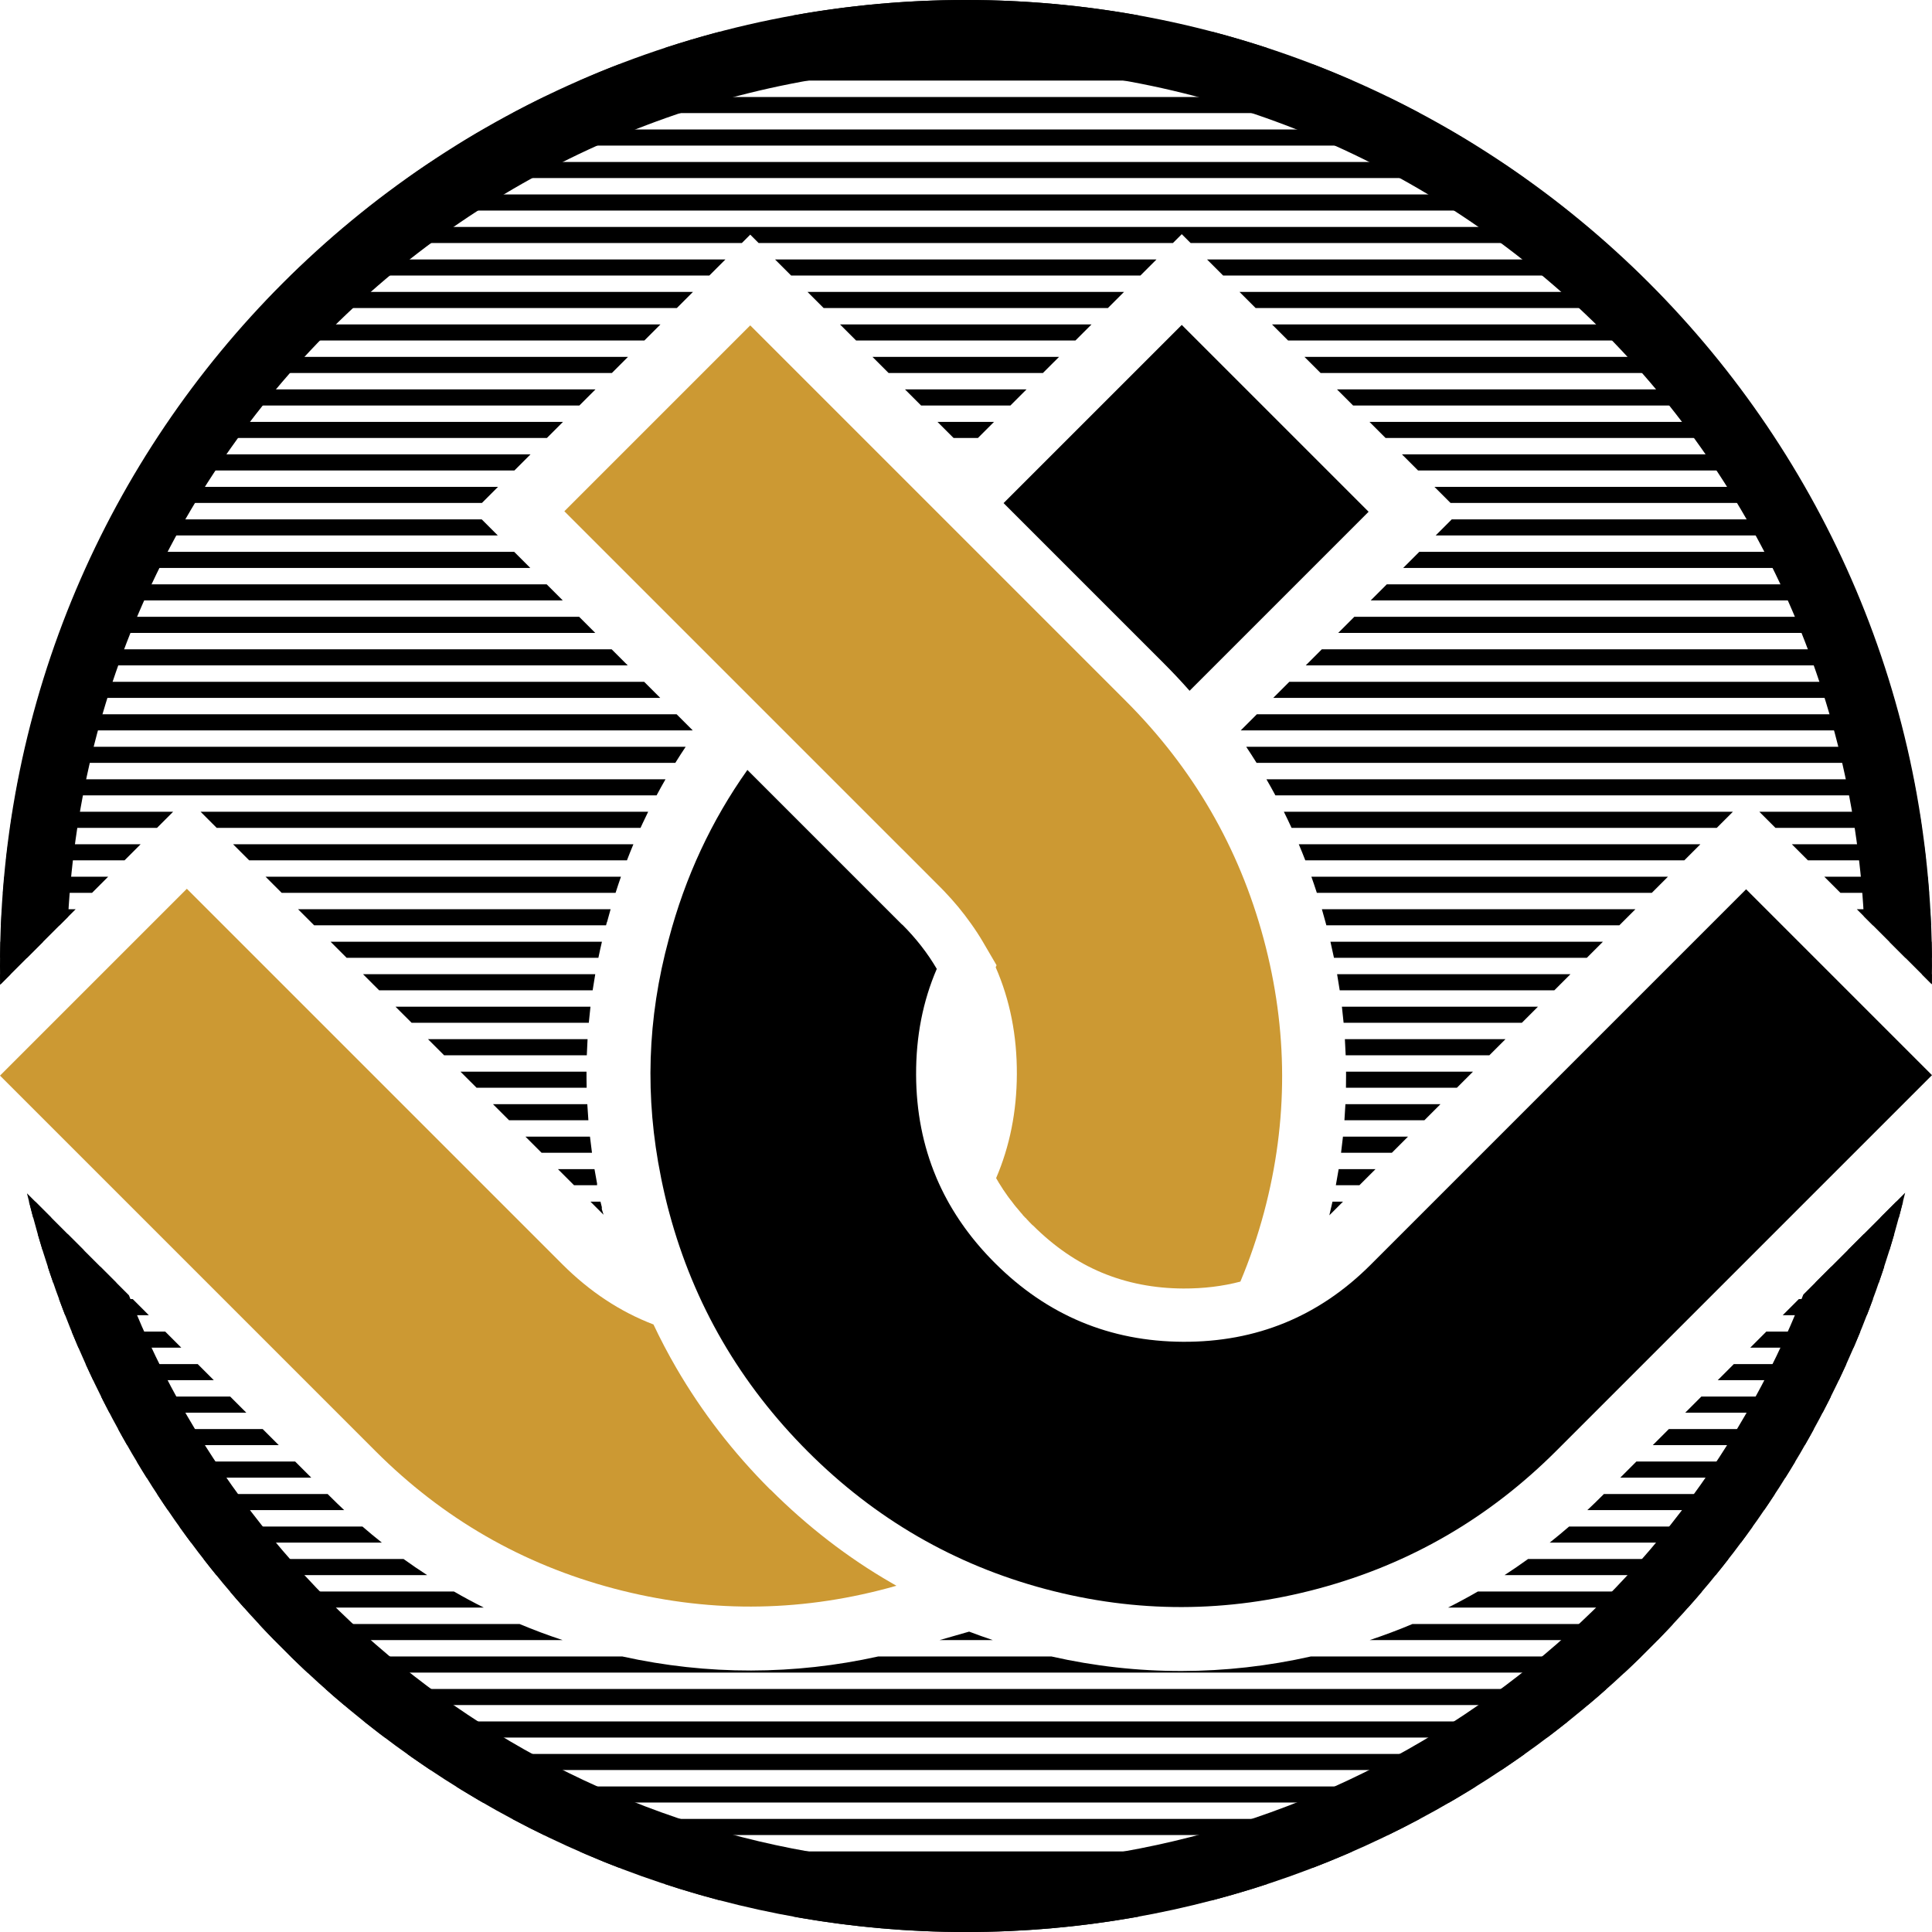
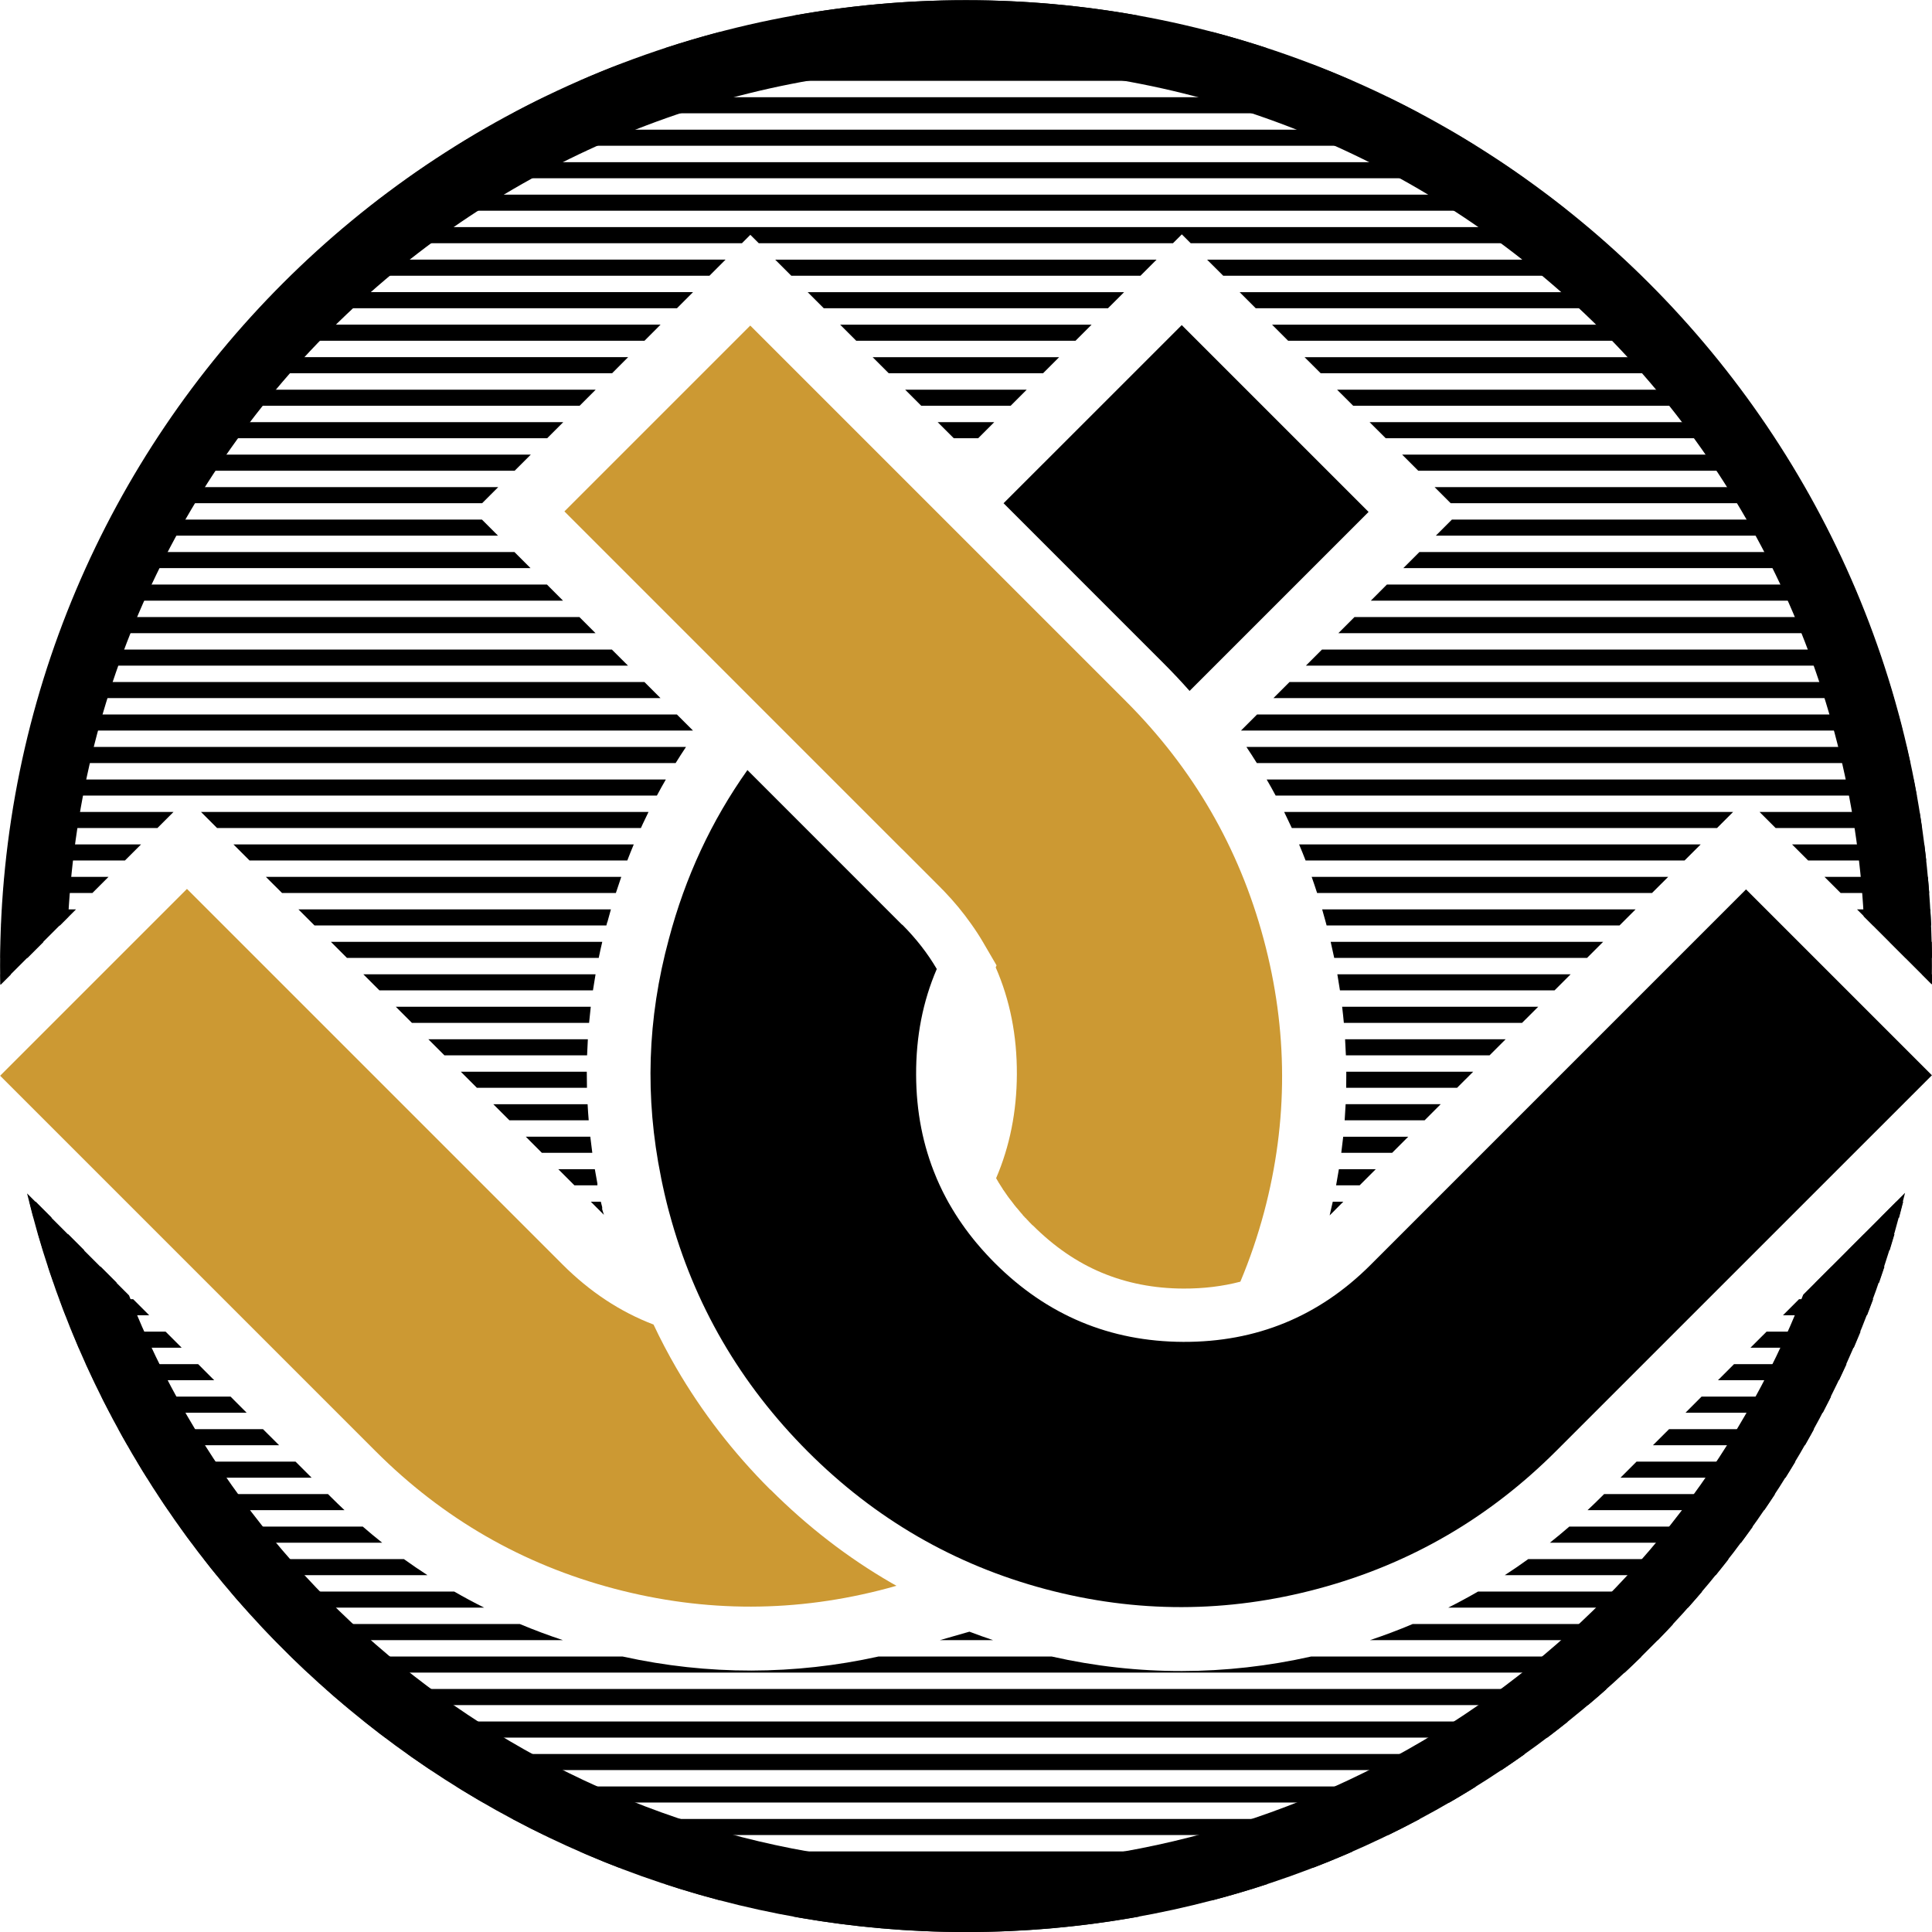
- <svg xmlns="http://www.w3.org/2000/svg" xml:space="preserve" width="180.621mm" height="180.622mm" version="1.1" style="shape-rendering:geometricPrecision; text-rendering:geometricPrecision; image-rendering:optimizeQuality; fill-rule:evenodd; clip-rule:evenodd" viewBox="0 0 18062.02 18062.13">
-   <defs>
-     <style type="text/css">
-    
-     .fil0 {fill:black}
-     .fil1 {fill:#CC9933}
-    
-   </style>
-   </defs>
+ <svg xmlns="http://www.w3.org/2000/svg" version="1.2" viewBox="0 0 4516 4515" width="256" height="256">
+   <style>
+ 		.s0 { fill: #000000 } 
+ 		.s1 { fill: #cc9933 } 
+ 	</style>
  <g id="Layer_x0020_1">
-     <path class="fil0" d="M9031.01 0c554.62,0 1097.39,50.11 1624.13,146l-3248.26 0c526.74,-95.89 1069.51,-146 1624.13,-146zm2311.5 299.27c171.15,45.3 340.32,95.51 507.31,150.47l-5637.61 0c166.99,-54.96 336.16,-105.17 507.31,-150.47l4623 0zm935.96 303.74c123.04,47.56 244.79,97.74 365.15,150.47l-7225.2 0c120.36,-52.73 242.11,-102.91 365.15,-150.47l6494.91 0zm696.55 303.74c99.3,48.4 197.56,98.56 294.76,150.47l-8477.52 0c97.2,-51.91 195.46,-102.07 294.76,-150.47l7888 0zm570.02 303.74c84.26,48.85 167.68,98.99 250.19,150.47l-9528.41 0c82.51,-51.48 165.93,-101.62 250.19,-150.47l9028.04 0zm487.6 303.74c73.53,49.1 146.29,99.26 218.26,150.47l-10439.75 0c71.97,-51.21 144.73,-101.37 218.26,-150.47l10003.23 0zm427.3 303.74c65.31,49.3 129.95,99.43 193.83,150.47l-11245.48 0c63.88,-51.04 128.52,-101.17 193.83,-150.47l10857.83 0zm380.51 303.74c58.65,49.44 116.71,99.56 174.05,150.47l-3883.31 0 -82.9 -82.9 -82.91 82.9 -3872.85 0 -78.62 -78.62 -78.62 78.62 -3887.73 0c57.34,-50.91 115.4,-101.03 174.05,-150.47l11618.84 0zm342.5 303.74c53.07,49.52 105.52,99.68 157.37,150.47l-3905.4 0 -150.46 -150.47 3898.49 0zm-4521.36 150.47l-3265.33 0 -150.46 -150.47 3566.28 0 -150.49 150.47zm-4030.04 0l-3909.81 0c51.85,-50.79 104.3,-100.95 157.37,-150.47l3902.91 0 -150.47 150.47zm8861.62 153.27c48.34,49.61 96.13,99.75 143.3,150.48l-3897.8 0 -150.48 -150.48 3904.98 0zm-5135.37 150.48l-2657.79 0 -150.48 -150.48 2958.77 0 -150.5 150.48zm-4029.98 0l-3902.22 0c47.17,-50.73 94.96,-100.87 143.3,-150.48l3909.4 0 -150.48 150.48zm9447.96 153.26c44.19,49.68 87.9,99.8 130.97,150.48l-3864.35 0 -150.47 -150.48 3883.85 0zm-5721.77 150.48l-2050.26 0 -150.48 -150.48 2351.24 0 -150.5 150.48zm-4029.93 0l-3868.76 0c43.07,-50.68 86.78,-100.8 130.97,-150.48l3888.27 0 -150.48 150.48zm10009.88 153.27c40.46,49.75 80.53,99.84 119.93,150.47l-3807.75 0 -150.47 -150.47 3838.29 0zm-6283.74 150.47l-1442.74 0 -150.47 -150.47 1743.7 0 -150.49 150.47zm-4029.87 0l-3812.17 0c39.4,-50.63 79.47,-100.72 119.93,-150.47l3842.7 0 -150.46 150.47zm10550.04 153.27c37.1,49.8 73.86,99.88 109.94,150.47l-3730.45 0 -150.47 -150.47 3770.98 0zm-6823.96 150.47l-835.22 0 -150.47 -150.47 1136.17 0 -150.49 150.47zm-4029.82 0l-3734.87 0c36.08,-50.59 72.84,-100.67 109.94,-150.47l3775.4 0 -150.47 150.47zm11070.65 153.27c34.06,49.81 67.73,99.91 100.77,150.47l-3634.43 0 -150.47 -150.47 3684.13 0zm-7344.62 150.47l-227.7 0 -150.47 -150.47 528.66 0 -150.49 150.47zm-4029.77 0l-3638.84 0c33.04,-50.56 66.71,-100.66 100.77,-150.47l3688.54 0 -150.47 150.47zm11573.24 153.27c31.24,49.83 62.05,99.95 92.28,150.47l-3521.05 0 -150.47 -150.47 3579.24 0zm-11876.97 150.47l-3525.47 0c30.23,-50.52 61.04,-100.64 92.28,-150.47l3583.65 0 -150.46 150.47zm12059.06 153.27c28.59,49.85 56.74,99.99 84.35,150.47l-3391.48 0 -150.47 -150.47 3457.6 0zm-12362.8 150.47l-3395.89 0c27.61,-50.48 55.76,-100.62 84.35,-150.47l3462.01 0 -150.47 150.47zm12529.17 153.27c26.1,49.87 51.76,100.02 76.9,150.47l-3689.48 0 150.47 -150.47 3462.11 0zm-12380.79 150.47l-3703.19 0c25.14,-50.45 50.8,-100.6 76.9,-150.47l3475.82 0 150.47 150.47zm12532.37 153.27c23.74,49.89 47.01,100.06 69.83,150.47l-4137.72 0 150.46 -150.47 3917.43 0zm-12228.63 150.47l-4151.44 0c22.82,-50.41 46.09,-100.58 69.83,-150.47l3931.14 0 150.47 150.47zm12366.11 153.27c21.5,49.93 42.56,100.08 63.17,150.47l-4572.28 0 150.47 -150.47 4358.64 0zm-12062.37 150.47l-4586 0c20.61,-50.39 41.67,-100.54 63.17,-150.47l4372.36 0 150.47 150.47zm12186.65 153.27c19.41,49.94 38.4,100.09 56.9,150.47l-4994.03 0 150.47 -150.47 4786.66 0zm-11882.92 150.47l-5007.74 0c18.5,-50.38 37.49,-100.53 56.9,-150.47l4800.38 0 150.46 150.47zm11994.65 153.27c17.4,49.96 34.39,100.09 50.87,150.47l-5403.46 0 150.47 -150.47 5202.12 0zm-11690.91 150.47l-5417.17 0c16.48,-50.38 33.47,-100.51 50.87,-150.47l5215.83 0 150.47 150.47zm11790.53 153.27c15.45,49.97 30.53,100.1 45.05,150.47l-5800.99 0 150.47 -150.47 5605.47 0zm-11486.79 150.47l-5814.71 0c14.52,-50.37 29.6,-100.5 45.05,-150.47l5619.19 0 150.47 150.47zm11574.71 153.27c13.57,49.98 26.78,100.11 39.41,150.48l-6187.02 0 150.48 -150.48 5997.13 0zm-11270.96 150.48l-6200.74 0c12.63,-50.37 25.84,-100.5 39.41,-150.48l6010.85 0 150.48 150.48zm11347.52 153.26c11.73,49.99 23.14,100.12 33.92,150.48l-6109.91 0c-31.55,-50.69 -63.93,-100.85 -97.1,-150.48l6173.09 0zm-11510.33 150.48l-6109 0c10.78,-50.36 22.19,-100.49 33.92,-150.48l6171.92 0c-33.16,49.71 -65.44,99.88 -96.84,150.48zm11575.81 153.26c9.93,50.01 19.58,100.13 28.56,150.48l-5994.17 0c-27.15,-50.57 -55.11,-100.74 -83.88,-150.48l6049.49 0zm-11750.88 150.48l-5994.05 0c8.98,-50.35 18.63,-100.47 28.56,-150.48l6048.93 0c-28.64,49.74 -56.45,99.9 -83.44,150.48zm11805.53 153.27c8.18,50.02 16.11,100.13 23.32,150.47l-1368.75 0 -150.47 -150.47 1495.9 0zm-1893.73 150.47l-3975.46 0c-23.2,-50.55 -47.17,-100.7 -71.89,-150.47l4197.82 0 -150.47 150.47zm-10061.73 0l-3962.77 0 -150.47 -150.47 4184.52 0c-17.83,36.18 -35.26,72.57 -52.28,109.16 -6.39,13.74 -12.72,27.51 -19,41.31zm-4520.39 0l-1373.14 0c7.21,-50.34 15.14,-100.45 23.32,-150.47l1500.29 0 -150.47 150.47zm16519.88 153.27c6.45,50.03 12.69,100.14 18.17,150.47l-1103.89 0 -150.47 -150.47 1236.19 0zm-2241.49 150.47l-3543.22 0c-19.61,-50.52 -39.94,-100.68 -60.97,-150.47l3754.66 0 -150.47 150.47zm-9885.09 0l-3531.95 0 -150.46 -150.47 3742.65 0c-20.78,49.73 -40.86,99.89 -60.24,150.47zm-4697.03 0l-1108.29 0c5.48,-50.33 11.72,-100.44 18.17,-150.47l1240.59 0 -150.47 150.47zm16857.2 153.27c4.75,50.05 9.33,100.14 13.1,150.47l-828.68 0 -150.47 -150.47 966.05 0zm-2578.82 150.47l-3131.6 0c-16.32,-50.5 -33.32,-100.67 -50.98,-150.47l3333.05 0 -150.47 150.47zm-9687.75 0l-3121.81 0 -150.47 -150.47 3322.53 0c-17.4,49.76 -34.15,99.92 -50.25,150.47zm-4894.37 0l-833.08 0c3.77,-50.33 8.35,-100.42 13.1,-150.47l970.45 0 -150.47 150.47zm17184.23 153.27c3.06,50.05 6.01,100.15 8.1,150.47l-543.24 0 -150.47 -150.47 685.61 0zm-2905.85 150.47l-2738.93 0c-2.52,-9.59 -5.06,-19.18 -7.64,-28.77 -10.96,-40.78 -22.35,-81.35 -34.15,-121.7l2931.18 0 -150.46 150.47zm-9473.09 0l-2729.01 0 -150.47 -150.47 2922.08 0c-11.46,39.77 -22.51,79.77 -33.18,120.01l-1.16 -0.32c-2.79,10.26 -5.53,20.52 -8.26,30.78zm-5109.02 0l-547.65 0c2.09,-50.32 5.04,-100.42 8.1,-150.47l690.02 0 -150.47 150.47zm17501.09 153.27c1.39,50.07 2.73,100.16 3.15,150.47l-247.68 0 -150.47 -150.47 395 0zm-3222.71 150.47l-2364.03 0c-10.31,-50.21 -21.32,-100.37 -33.05,-150.47l2547.55 0 -150.47 150.47zm-9240.95 0l-2353.68 0 -150.46 -150.47 2537.36 0c-11.8,50.11 -22.88,100.27 -33.22,150.47zm-5341.16 0l-252.09 0c0.42,-50.31 1.76,-100.4 3.15,-150.47l399.41 0 -150.47 150.47zm17808.63 153.27c-0.26,31.31 -0.68,62.57 -1.26,93.8l-93.8 -93.8 95.06 0zm-3530.25 150.47l-2006.63 0c-7.44,-50.21 -15.59,-100.37 -24.42,-150.47l2181.52 0 -150.47 150.47zm-8990.83 0l-1996.33 0 -150.47 -150.47 2171.13 0c-8.82,50.1 -16.93,100.26 -24.33,150.47zm-5538.94 -52.34c-0.62,-32.66 -1.08,-65.37 -1.35,-98.13l99.48 0 -98.13 98.13zm14226.04 356.08l-1666.46 0c-4.61,-50.21 -9.93,-100.37 -15.92,-150.47l1832.84 0 -150.46 150.47zm-8723.07 0l-1656.62 0 -150.47 -150.47 1822.72 0c-5.92,50.09 -11.12,100.25 -15.63,150.47zm8419.33 303.74l-1343.32 0c-1.81,-50.21 -4.3,-100.37 -7.49,-150.47l1501.28 0 -150.47 150.47zm-8438 0l-1334.21 0 -150.47 -150.47 1491.79 0c-3.06,50.08 -5.43,100.24 -7.11,150.47zm8134.26 303.74l-1036.98 0c0.73,-38.16 1.07,-76.35 1,-114.57 -0.02,-11.97 -0.1,-23.94 -0.2,-35.9l1186.65 0 -150.47 150.47zm-8135.63 0l-1029.11 0 -150.47 -150.47 1178.06 0c-0.21,50.16 0.29,100.31 1.52,150.47zm7831.9 303.74l-747.6 0c3.77,-50.12 6.86,-100.27 9.24,-150.47l888.83 0 -150.47 150.47zm-7815.7 0l-741.58 0 -150.47 -150.47 881.84 0c2.69,50.15 6.09,100.3 10.21,150.47zm7511.95 303.75l-475.33 0c6.62,-50.12 12.54,-100.28 17.75,-150.48l608.06 0 -150.48 150.48zm-7478.39 0l-471.39 0 -150.48 -150.48 603.09 0c5.55,50.13 11.81,100.29 18.78,150.48zm7174.66 303.74l-220.4 0c9.49,-50.12 18.28,-100.28 26.35,-150.48l344.52 0 -150.47 150.48zm-7127.14 0l-215.18 0 -150.48 -150.48 341.58 0c7.47,44.72 15.5,89.48 24.08,134.26l0 16.22zm12209.1 153.26c-12.63,50.33 -25.67,100.49 -39.15,150.48l-174.2 0 150.48 -150.48 62.87 0zm-17310.83 150.48l-169.97 0c-13.48,-49.99 -26.52,-100.15 -39.15,-150.48l58.64 0 150.48 150.48zm5039.81 -150.48l93.72 0 12.72 50.88 0 19.69 16.01 51.88 -122.45 -122.45zm6937.42 0l98.39 0 -127.89 127.89c10.35,-42.6 20.18,-85.23 29.5,-127.89zm5251.68 303.75c-14.52,50.34 -29.48,100.5 -44.86,150.47l-390.31 0 150.47 -150.47 284.7 0zm-16925.18 150.47l-386.08 0c-15.38,-49.97 -30.34,-100.13 -44.86,-150.47l280.47 0 150.47 150.47zm16831.61 153.27c-16.49,50.35 -33.39,100.51 -50.74,150.47l-594.59 0 150.47 -150.47 494.86 0zm-16527.88 150.47l-590.36 0c-17.35,-49.96 -34.25,-100.12 -50.74,-150.47l490.63 0 150.47 150.47zm16422.36 153.27c-18.52,50.36 -37.47,100.53 -56.86,150.47l-786.69 0 150.47 -150.47 693.08 0zm-16118.62 150.47l-782.46 0c-19.39,-49.94 -38.34,-100.11 -56.86,-150.47l688.85 0 150.47 150.47zm16000.62 153.27c-20.63,50.39 -41.71,100.55 -63.23,150.47l-966.05 0 150.47 -150.47 878.81 0zm-15696.89 150.47l-961.82 0c-21.52,-49.92 -42.6,-100.08 -63.23,-150.47l874.58 0 150.47 150.47zm15565.9 153.27c-22.84,50.41 -46.11,100.57 -69.85,150.47l-1132.17 0 150.47 -150.47 1051.55 0zm-15262.16 150.47l-1127.94 0c-23.74,-49.9 -47.01,-100.06 -69.85,-150.47l1047.32 0 150.47 150.47zm15117.56 153.27c-25.17,50.42 -50.75,100.6 -76.83,150.47l-1284.32 0 150.47 -150.47 1210.68 0zm-14813.84 150.47l-1280.09 0c-26.08,-49.87 -51.66,-100.05 -76.83,-150.47l1206.45 0 150.47 150.47zm14654.93 153.27c-27.62,50.44 -55.66,100.62 -84.22,150.47l-1421.76 0 150.47 -150.47 1355.51 0zm-14351.19 150.47l-1417.53 0c-28.56,-49.85 -56.6,-100.03 -84.22,-150.47l1351.28 0 150.47 150.47zm14177.16 153.27c-30.23,50.48 -60.91,100.65 -92.11,150.47l-1543.57 0 150.47 -150.47 1485.21 0zm-13873.43 150.47l-1539.34 0c-31.2,-49.82 -61.88,-99.99 -92.11,-150.47l1480.98 0 150.47 150.47zm13683.2 153.27c-33.04,50.51 -66.54,100.68 -100.58,150.47l-1652.9 0c45.61,-42.75 90.65,-86.36 135.12,-130.83l19.64 -19.64 1598.72 0zm-13375.36 150.47l-1648.48 0c-34.04,-49.79 -67.54,-99.96 -100.58,-150.47l1594.49 0 23.96 23.96c42.96,42.96 86.49,85.13 130.61,126.51zm13167.72 153.27c-36.08,50.55 -72.67,100.71 -109.78,150.47l-1787.82 0c61.43,-48.77 121.95,-98.92 181.56,-150.47l1716.04 0zm-12815.62 150.47l-1783.75 0c-37.11,-49.76 -73.7,-99.92 -109.78,-150.47l1711.68 0c59.64,51.51 120.25,101.67 181.85,150.47zm12589 153.27c-39.42,50.59 -79.36,100.76 -119.83,150.47l-1972.91 0c74.3,-48.37 147.44,-98.52 219.4,-150.47l1873.34 0zm-12165.99 150.47l-1970.09 0c-40.47,-49.71 -80.41,-99.88 -119.83,-150.47l1869.84 0c72.1,51.89 145.45,102.05 220.08,150.47zm11918.57 153.27c-43.11,50.64 -86.76,100.81 -130.96,150.48l-2243.02 0c94.38,-47.43 187.35,-97.59 278.91,-150.48l2095.07 0zm-11388.31 150.48l-2241.8 0c-44.2,-49.67 -87.85,-99.84 -130.96,-150.48l2093.02 0c91.87,52.94 185.12,103.1 279.74,150.48zm11117.85 153.26c-47.22,50.71 -95.01,100.88 -143.38,150.48l-2692.46 0c135.85,-45.25 269.16,-95.41 399.94,-150.48l2435.9 0zm-6359.45 150.48l-497.45 0 276.25 -79.11c72.94,27.84 146.68,54.21 221.2,79.11zm-4021.92 0l-2695.41 0c-48.37,-49.6 -96.16,-99.77 -143.38,-150.48l2436.05 0c131.75,55.2 266,105.36 402.74,150.48zm10085 153.27c-51.9,50.79 -104.43,100.95 -157.56,150.47l-12312.3 0c-53.13,-49.52 -105.66,-99.68 -157.56,-150.47l3101.21 0c399.12,88.16 800.24,131.93 1203.32,131.25 399.94,-0.67 795.97,-44.43 1188.06,-131.25l1620.44 0c403.55,91.25 809.87,136.5 1218.93,135.74 405.38,-0.75 807.2,-46.01 1205.44,-135.74l3089.99 0zm-326.13 303.74c-57.38,50.89 -115.4,101.06 -174.09,150.47l-11626.98 0c-58.69,-49.41 -116.71,-99.58 -174.09,-150.47l11975.16 0zm-361.02 303.74c-63.92,51.02 -128.56,101.19 -193.9,150.47l-10865.33 0c-65.34,-49.28 -129.98,-99.45 -193.9,-150.47l11253.12 0zm-403.17 303.74c-72.05,51.2 -144.89,101.37 -218.5,150.47l-10009.79 0c-73.61,-49.1 -146.45,-99.27 -218.5,-150.47l10446.79 0zm-456.16 303.74c-82.64,51.47 -166.18,101.63 -250.58,150.47l-9033.31 0c-84.4,-48.84 -167.94,-99 -250.58,-150.47l9534.47 0zm-526.44 303.74c-97.31,51.89 -195.63,102.11 -295.03,150.47l-7891.54 0c-99.4,-48.36 -197.72,-98.58 -295.03,-150.47l8481.6 0zm-626.96 303.74c-120.32,52.71 -241.95,103.01 -364.99,150.47l-6497.71 0c-123.04,-47.46 -244.67,-97.76 -364.99,-150.47l7227.68 0zm-794.18 303.74c-167.05,54.97 -336.23,105.24 -507.47,150.47l-4624.4 0c-171.24,-45.23 -340.42,-95.5 -507.47,-150.47l5639.33 0zm-1195.29 303.74c-526.92,95.86 -1069.78,145.99 -1624.37,145.99 -554.59,0 -1097.45,-50.13 -1624.37,-145.99l3248.74 0z" />
-     <path class="fil0" d="M9031.01 0c4987.69,0 9031.01,4043.35 9031.01,9031.06 0,56.79 -1.1,113.32 -2.15,169.87l-634.69 -634.69c-241.27,-4426.93 -3907.03,-7942.39 -8394.17,-7942.39 -4488.74,0 -8155.54,3517.94 -8394.47,7947.1l-634.34 634.34c-1.1,-57.99 -2.2,-115.98 -2.2,-174.23 0,-4987.72 4043.32,-9031.06 9031.01,-9031.06zm8780.18 11150.79c-953.69,3964.91 -4522.62,6911.34 -8780.18,6911.34 -4255.55,0 -7823,-2943.68 -8778.82,-6905.74l953.26 953.27c1228.47,3120.24 4269.11,5328.61 7825.56,5328.61 3559.03,0 6601.42,-2211.61 7828.16,-5335.44l952.02 -952.04z" />
-     <path class="fil1" d="M8380.69 14824.98c-26.11,7.48 -52.32,14.76 -78.63,21.86 -852.92,229.27 -1707.17,230.6 -2562.76,4.32 -855.92,-226.28 -1598.52,-654.57 -2227.84,-1283.88l-3511.37 -3511.42 1746.71 -1746.74 3511.38 3511.42c255.25,255.02 538.96,442.47 851.1,561.9 65.07,138.02 135.95,273.08 212.67,405.18 239.53,412.47 532.39,791.89 878.67,1138.16l1.96 0c345.5,345.32 721.69,635.62 1128.55,870.92 16.47,9.52 33,18.95 49.56,28.29z" />
-     <path class="fil1" d="M10525.25 6553.41c629.31,629.32 1058.92,1370.27 1288.19,2223.21 229.26,852.94 230.92,1704.21 4.65,2554.15 -59.97,224.62 -133.92,441.58 -221.9,650.88 -167.24,43.82 -344.94,65.35 -533.05,64.53 -274.66,-1.2 -529.53,-50.97 -764.47,-149.31 -230.63,-96.52 -445.32,-244.14 -643.98,-442.81l-0.96 0.96 -34.55 -35.34 0.08 -0.08 -6.32 -6.72 -3.44 -5 -0.65 0.65 -11.19 -11.86 -10.09 -12.05 -0.65 0.65 -0.22 -0.23 -0.78 0.73 -0.68 -0.74 0.26 -0.23 -10.3 -11.63 -5.86 -5.86 -10.06 -11.01 1.05 -0.95 -10.3 -11.3 -0.21 0.19 -5.11 -6.47 -0.23 0.23c-13.53,-15.76 -26.68,-32.12 -39.96,-48.14l-0.49 0.41 -23.66 -29.39 0.11 -0.09 -27.56 -36.37c-6.43,-6.52 -13.23,-17.06 -18.94,-24.59l-3.18 -3.23 -1.17 -1.57 0.52 -0.35 -0.67 -0.99 -1.95 -1.95 -7.97 -11.63 -6.31 -7.57 1.24 -0.82 -0.66 -0.99 -3.91 -3.91 -16.61 -24.26 -0.33 0.23 -4.25 -7.09 -7.97 -11.29 -0.43 0.3 -4.96 -7.67 0.49 -0.31 -33.17 -51.8 0.45 -0.27 -1 -1.66 -1.93 -1.93 -1.2 -1.88 -0.63 -0.62 -1.09 -1.73 -0.32 0.2 -0.61 -0.99 0.76 -0.45 -22.92 -38.88 -1.44 -2.87c127.69,-298.12 192.32,-621.73 193.75,-970.96 1.57,-361.46 -64.47,-694.8 -198.01,-999.92l8.23 -19.06 -127.22 -217.77c-32.46,-55.58 -69.85,-112.91 -112.12,-172 -74.49,-105.67 -158.66,-207.27 -252.52,-304.81l-12.32 -12.75 -4.6 -4.72c-6.46,-6.6 -12.95,-13.18 -19.48,-19.72l-354.14 -354.85 -0.35 0.35 -1510.79 -1510.8 -1647.08 -1647.09 1737.75 -1737.77 3511.37 3511.42z" />
-     <path class="fil0" d="M9382.26 4703.37l1665.97 -1665.7 1746.71 1746.74 -1673.58 1673.6c-77.72,-88.06 -158.58,-174.1 -242.6,-258.12l-1496.5 -1496.52z" />
-     <path class="fil0" d="M14550.64 13562.95c-629.31,629.32 -1370.26,1058.93 -2223.19,1288.2 -852.92,229.27 -1704.18,230.93 -2554.12,4.65 -849.94,-226.61 -1589.55,-654.24 -2219.2,-1283.55 -635.29,-635.3 -1067.23,-1379.58 -1296.83,-2232.52l-1.32 -5.31 -1.33 -5.32 -1.66 -4.98 -1.33 -5.32 -1.33 -5.31 -1.33 -5.32 -1.33 -5.32 -1 -2.99 -0.66 -1.99 -1.33 -5.32 -1.33 -5.31 -1.33 -5.32 -1.33 -5.32 -1.33 -4.98 -1.33 -5.32 -1.33 -5.31 -0.33 -1.33 -0.99 -3.99 -1.33 -5.32 -1.33 -5.31 -1.33 -4.99 -1.33 -5.31 -1 -5.32 -1.33 -5.32 -1.33 -4.31 0 -1 -1.33 -4.99 -1.32 -5.31 -1.33 -5.32 -1 -5.31 -1.33 -5.32 -1.33 -5.32 -1.33 -4.98 -0.33 -2.33 -0.66 -2.99 -1.33 -5.31 -1.33 -5.32 -1 -5.32 -1.33 -4.98 -1.33 -5.32 -0.99 -5.31 -1.33 -5.32 0 -0.33 -1 -4.99 -1.33 -5.31 -1 -4.99 -1.32 -5.31 -1 -5.32 -1.33 -5.32 -1 -5.31 -0.99 -3.32 -0.34 -1.67 -0.99 -5.31 -1.33 -5.32 -1 -5.31 -1 -5.32 -1.33 -5.32 -0.99 -4.98 -1.66 -6.65 -0.67 -3.98 -0.99 -5.32 -2.33 -10.3 -1 -5.32 -0.99 -5.31 -2.33 -9.97 0 -0.67 -1 -4.98 -0.99 -5.32 -1 -5.31c-150.18,-743.96 -129.25,-1477.93 74.1,-2226.54 152.74,-577.8 397.62,-1104.14 734.4,-1578.87l1446.6 1446.61 0.98 -0.98c130,130.25 237.64,268.4 322.92,414.39 -130.41,302.2 -194.78,632.06 -193.34,989.45 1.33,343.57 63.8,662.22 187.07,955.95l5.65 13.62 4.98 11.63 1 1.99 5.98 13.63 5.32 11.63 0.66 1.99 6.31 13.62 5.32 11.63 1 2 6.31 13.29 5.32 11.63 0.99 1.99 6.65 13.29 5.65 11.63 0.99 1.66 6.65 13.62 5.65 11.3 1 2 6.97 13.29 5.98 11.29 1 1.66 6.98 13.3 6.31 11.62 0.67 1.67 7.31 12.95 6.31 11.63 1 1.67 7.31 12.95 6.64 11.3 1 1.66 7.64 12.96 6.64 11.63 1 1.33 7.64 12.96 6.98 11.3 1 1.66 7.97 12.62 6.98 11.63 1 1.33 7.97 12.63 7.31 11.63 1 0.99 8.3 12.96 7.31 11.3 1 1.33 8.31 12.63 7.97 11.29 0.67 1 8.64 12.63 7.97 11.63 0.66 0.99 8.98 12.3 7.97 11.63 0.67 0.99 8.97 12.3 8.64 11.63 0.66 0.66 8.97 12.29 8.64 11.63 0.66 0.67 9.31 12.29 8.97 11.63 0.66 0.67 9.31 12.29 8.97 11.3 0.66 0.66 9.64 12.3 9.3 11.29 0.67 0.67 9.63 11.96 9.64 11.63 0.33 0.66 10.3 11.97 9.64 11.29 0.33 0.33 10.3 11.97 9.97 11.63 0.33 0.33 10.3 11.96 10.3 11.3 0.33 0.33 10.63 11.63 10.3 11.63 0.34 0.33 10.63 11.63 10.63 11.3 0.33 0.33 10.97 11.63 10.63 11.3 0.33 0.33 10.97 11.3 11.3 11.63 22.59 22.92c488.1,488.11 1074.87,733.66 1760.01,736.65 685.13,2.99 1269.25,-236.91 1751.7,-719.04l3511.37 -3511.41 1737.75 1737.76 -3511.38 3511.42z" />
+     <path fill-rule="evenodd" class="s0" d="m2258 0c138.7 0 274.3 12.5 406 36.5h-812c131.7-24 267.3-36.5 406-36.5zm577.9 74.8c42.8 11.3 85.1 23.9 126.8 37.6h-1409.4c41.8-13.7 84-26.3 126.8-37.6zm234 76q46.2 17.8 91.3 37.6h-1806.3q45.1-19.8 91.3-37.6c0 0 1623.7 0 1623.7 0zm174.2 75.9q37.2 18.1 73.6 37.6h-2119.3q36.4-19.5 73.7-37.6zm142.5 75.9q31.6 18.3 62.5 37.6h-2382.1q31-19.3 62.6-37.6zm121.9 76q27.5 18.4 54.5 37.6h-2609.9q27-19.2 54.5-37.6zm106.9 75.9q24.5 18.5 48.4 37.6h-2811.3q23.9-19.1 48.4-37.6zm95.1 75.9q22 18.6 43.6 37.6h-970.9l-20.7-20.7-20.7 20.7h-968.2l-19.7-19.6-19.6 19.6h-972q21.5-19 43.5-37.6zm85.7 76q19.9 18.5 39.3 37.6h-976.3l-37.7-37.6zm-1130.3 37.6h-816.3l-37.6-37.6h891.5zm-1007.5 0h-977.4q19.4-19.1 39.3-37.7h975.7zm2215.4 38.4q18.2 18.6 35.9 37.6h-974.5l-37.6-37.6zm-1283.9 37.6h-664.4l-37.6-37.6h739.7zm-1007.5 0h-975.6q17.7-19.1 35.8-37.7h977.4zm2362 38.4q16.6 18.6 32.7 37.6h-966.1l-37.6-37.6zm-1430.4 37.6h-512.6l-37.6-37.6h587.8zm-1007.5 0h-967.2q16.2-19 32.8-37.7h972zm2502.5 38.4c10.1 12.4 20.1 24.9 30 37.6h-951.9l-37.7-37.6zm-1570.9 37.6h-360.7l-37.6-37.6h435.9zm-1007.4 0h-953.1c9.9-12.7 19.9-25.2 30-37.7h960.7zm2637.5 38.4c9.3 12.4 18.5 24.9 27.5 37.6h-932.6l-37.7-37.6zm-1705.9 37.6h-208.9l-37.6-37.6h284.1c0 0-37.7 37.6-37.6 37.6zm-1007.5 0h-933.7c9-12.7 18.2-25.2 27.5-37.6h943.8zm2767.7 38.3c8.5 12.4 16.9 24.9 25.2 37.6h-908.6l-37.7-37.6zm-1836.1 37.6h-56.9l-37.7-37.6h132.2zm-1007.4 0h-909.7c8.2-12.7 16.6-25.2 25.2-37.6h922.1zm2893.3 38.3q11.7 18.7 23.1 37.6h-880.3l-37.6-37.6zm-2969.3 37.6h-881.3q11.3-18.9 23-37.6h896zm3014.7 38.3q10.8 18.7 21.1 37.6h-847.9l-37.6-37.6zm-3090.7 37.6h-848.9q10.3-18.9 21-37.6h865.5zm3132.3 38.3q9.8 18.7 19.3 37.6h-922.4l37.6-37.6zm-3095.2 37.6h-925.8q9.4-18.9 19.2-37.6h869zm3133.1 38.3q8.9 18.7 17.4 37.6h-1034.4l37.6-37.6zm-3057.1 37.6h-1037.9q8.6-18.9 17.5-37.6h982.8zm3091.5 38.3q8 18.8 15.8 37.7h-1143.1l37.6-37.7zm-3015.6 37.7h-1146.5q7.8-18.9 15.8-37.7h1093.1zm3046.7 38.4q7.3 18.7 14.2 37.6h-1248.5l37.6-37.6zm-2970.7 37.6h-1252q7-18.9 14.3-37.6h1200.1zm2998.6 38.3q6.6 18.7 12.7 37.6h-1350.8l37.6-37.6zm-2922.7 37.6h-1354.3q6.2-18.9 12.7-37.6h1303.9zm2947.7 38.3q5.8 18.7 11.2 37.6h-1450.2l37.6-37.6zm-2871.7 37.6h-1453.7q5.5-18.9 11.3-37.6h1404.8zm2893.7 38.3q5.1 18.7 9.8 37.6h-1546.7l37.6-37.6zm-2817.7 37.6h-1550.2q4.7-18.9 9.8-37.6h1502.7zm2836.9 38.3c2.9 12.5 5.8 25.1 8.5 37.6h-1527.5q-11.8-19-24.3-37.6zm-2877.5 37.6h-1527.3c2.7-12.5 5.6-25.1 8.5-37.6h1543q-12.5 18.7-24.2 37.6zm2893.9 38.4c2.5 12.5 4.9 25 7.2 37.6h-1498.6q-10.2-19-21-37.6zm-2937.7 37.6h-1498.5c2.3-12.6 4.7-25.1 7.1-37.6h1512.3q-10.8 18.6-20.9 37.6zm2951.4 38.3c2 12.5 4 25 5.8 37.6h-342.2l-37.6-37.6zm-473.4 37.6h-993.9q-8.7-18.9-17.9-37.6h1049.4zm-2515.4 0h-990.7l-37.6-37.6h1046.1q-6.7 13.6-13.1 27.3-2.4 5.1-4.7 10.3zm-1130.1 0h-343.3c1.8-12.6 3.8-25.1 5.8-37.6h375.1zm4130 38.3c1.6 12.5 3.1 25 4.5 37.6h-276l-37.6-37.6zm-560.4 37.6h-885.8q-7.3-18.9-15.2-37.6h938.7zm-2471.3 0h-883l-37.6-37.6h935.7q-7.8 18.6-15.1 37.6zm-1174.3 0h-277c1.3-12.6 2.9-25.1 4.5-37.6h310.2zm4214.3 38.3c1.1 12.5 2.3 25 3.2 37.6h-207.1l-37.7-37.6zm-644.7 37.6h-782.9q-6.1-18.9-12.7-37.6h833.3zm-2422 0h-780.4l-37.7-37.6h830.7q-6.5 18.6-12.6 37.6zm-1223.6 0h-208.2c0.9-12.6 2-25.1 3.2-37.6h242.6zm4296.1 38.3c0.8 12.5 1.5 25 2 37.6h-135.8l-37.6-37.6zm-726.5 37.6h-684.7q-0.9-3.6-1.9-7.2-4.1-15.3-8.5-30.4h732.7zm-2368.2 0h-682.3l-37.6-37.6h730.5q-4.3 14.9-8.3 30l-0.3-0.1q-1 3.9-2 7.7zm-1277.3 0h-136.9c0.5-12.6 1.3-25.1 2-37.6h172.5zm4375.3 38.3c0.4 12.5 0.7 25 0.8 37.6h-61.9l-37.6-37.6zm-805.7 37.6h-591q-3.9-18.8-8.3-37.6h636.9zm-2310.2 0h-588.5l-37.6-37.6h634.4q-4.5 18.8-8.3 37.6zm-1335.3 0h-63.1c0.2-12.6 0.5-25.1 0.8-37.6h99.9zm4452.1 38.3q-0.1 11.7-0.3 23.5l-23.4-23.5zm-882.6 37.6h-501.6q-2.8-18.8-6.1-37.6h545.3zm-2247.7 0h-499.1l-37.6-37.6h542.8q-3.3 18.8-6.1 37.6zm-1384.7-13.1q-0.2-12.2-0.3-24.5h24.8zm3556.5 89h-416.6q-1.7-18.8-4-37.6h458.3zm-2180.8 0h-414.2l-37.6-37.6h455.7q-2.2 18.8-3.9 37.6zm2104.8 75.9h-335.8q-0.7-18.8-1.9-37.6h375.3zm-2109.5 0h-333.5l-37.6-37.6h372.9q-1.1 18.8-1.8 37.6zm2033.6 75.9h-259.2q0.2-14.3 0.2-28.6 0-4.5 0-9h296.6zm-2033.9 0h-257.3l-37.6-37.6h294.5q0 18.8 0.4 37.6zm1958 76h-186.9q1.4-18.8 2.3-37.7h222.2zm-1953.9 0h-185.4l-37.6-37.6h220.4q1 18.8 2.6 37.6zm1878 76h-118.9q2.5-18.8 4.5-37.6h152zm-1869.6 0h-117.9l-37.6-37.7h150.8q2.1 18.8 4.7 37.7zm1793.7 75.9h-55.1q3.5-18.8 6.5-37.6h86.2zm-1781.8 0h-53.8l-37.6-37.6h85.4q2.8 16.7 6 33.5zm3052.3 38.3q-4.8 18.9-9.8 37.7h-43.6l37.6-37.7zm-4327.7 37.7h-42.5q-5-18.8-9.7-37.7h14.6zm1260-37.6h23.4l3.2 12.7v5l4 12.9zm1734.3 0h24.6l-31.9 32q3.8-16 7.3-32zm1313 76q-5.5 18.8-11.3 37.6h-97.5l37.6-37.6zm-4231.3 37.6h-96.5q-5.8-18.8-11.3-37.6h70.2zm4207.9 38.3q-6.2 18.9-12.7 37.6h-148.7l37.7-37.6zm-4132 37.6h-147.6q-6.5-18.7-12.7-37.6h122.7zm4105.6 38.3q-7 18.9-14.3 37.6h-196.6l37.6-37.6zm-4029.7 37.6h-195.6q-7.3-18.7-14.2-37.6h172.2zm4000.2 38.3q-7.8 18.9-15.8 37.6h-241.6l37.7-37.6zm-3924.3 37.6h-240.4q-8.1-18.7-15.8-37.6h218.6zm3891.5 38.3q-8.6 18.9-17.5 37.6h-283l37.6-37.6zm-3815.5 37.6h-282q-8.9-18.7-17.5-37.6h261.9zm3779.3 38.3q-9.4 19-19.2 37.7h-321l37.6-37.7zm-3703.5 37.7h-320q-9.8-18.7-19.2-37.7h301.6zm3663.7 38.4q-10.3 18.9-21 37.6h-355.5l37.7-37.6zm-3587.8 37.6h-354.4q-10.7-18.7-21.1-37.6h337.8zm3544.3 38.3q-11.3 18.9-23 37.6h-385.9l37.6-37.6zm-3468.3 37.6h-384.9q-11.7-18.7-23-37.6h370.3zm3420.8 38.3q-12.4 18.9-25.2 37.6h-413.2q17.1-16 33.8-32.7l4.9-4.9zm-3343.9 37.6h-412.1q-12.7-18.7-25.1-37.6h398.6l6 6q16.1 16.1 32.6 31.6zm3292 38.3q-13.6 19-27.5 37.7h-446.9q23-18.3 45.4-37.7zm-3204 37.7h-445.9q-13.9-18.7-27.4-37.7h427.9q22.3 19.4 45.4 37.7zm3147.3 38.3q-14.8 18.9-30 37.6h-493.2q27.9-18.1 54.9-37.6zm-3041.5 37.6h-492.6q-15.1-18.7-29.9-37.6h467.4q27.1 19.4 55.1 37.6zm2979.6 38.3q-16.2 19-32.7 37.6h-560.8q35.4-17.8 69.7-37.6zm-2847 37.6h-560.5q-16.6-18.6-32.7-37.6h523.2q34.5 19.9 70 37.6zm2779.4 38.3q-17.7 19.1-35.8 37.7h-673.1q50.9-17 99.9-37.7zm-1589.8 37.7h-124.4l69.1-19.8q27.3 10.4 55.3 19.8zm-1005.5 0h-673.8q-18.2-18.6-35.9-37.7h609q49.4 20.7 100.7 37.7zm2521.3 38.3q-19.5 19-39.4 37.6h-3078.1q-19.9-18.6-39.4-37.6h775.3q149.7 33 300.8 32.8 150-0.3 297-32.8h405.2q151.3 34.2 304.7 33.9 152-0.3 301.4-33.9zm-81.6 75.9q-21.5 19.1-43.5 37.6h-2906.7q-22.1-18.5-43.6-37.6zm-90.2 75.9q-24 19.2-48.5 37.7h-2716.3q-24.5-18.5-48.5-37.7c0 0 2813.3 0 2813.3 0zm-100.8 76q-27 19.2-54.6 37.6h-2502.5q-27.6-18.4-54.6-37.6zm-114.1 75.9q-30.9 19.3-62.6 37.6h-2258.3q-31.7-18.3-62.7-37.6zm-131.6 76q-36.5 19.4-73.7 37.6h-1972.9q-37.3-18.2-73.8-37.6zm-156.7 75.9c-30.1 13.2-60.5 25.7-91.3 37.6h-1624.4c-30.8-11.9-61.2-24.4-91.2-37.6 0 0 1806.9 0 1806.9 0zm-198.6 75.9c-41.7 13.8-84 26.3-126.8 37.6h-1156.1c-42.8-11.3-85.1-23.8-126.9-37.6 0 0 1409.8 0 1409.8 0zm-298.8 76c-131.7 23.9-267.4 36.5-406.1 36.5-138.6 0-274.3-12.6-406.1-36.5z" />
+     <path fill-rule="evenodd" class="s0" d="m2258 0c1246.9 0 2257.8 1010.8 2257.8 2257.8 0 14.2-0.3 28.3-0.6 42.4l-158.7-158.6c-60.3-1106.8-976.7-1985.6-2098.5-1985.6-1122.2 0-2038.9 879.4-2098.6 1986.7l-158.6 158.6c-0.3-14.5-0.6-29-0.6-43.5 0-1247 1010.9-2257.8 2257.8-2257.8zm2195 2787.7c-238.4 991.2-1130.6 1727.8-2195 1727.8-1063.9 0-1955.7-735.9-2194.7-1726.4l238.3 238.3c307.1 780.1 1067.3 1332.2 1956.4 1332.2 889.8 0 1650.4-552.9 1957-1333.9z" />
+     <path fill-rule="evenodd" class="s1" d="m2095.4 3706.2q-9.8 2.8-19.6 5.5c-213.3 57.3-426.8 57.7-640.7 1.1-214-56.6-399.7-163.7-557-321l-877.8-877.8 436.7-436.7 877.8 877.8c63.8 63.8 134.7 110.7 212.8 140.5q24.4 51.8 53.1 101.3 89.9 154.7 219.7 284.5h0.5q129.6 129.5 282.1 217.8 6.2 3.5 12.4 7z" />
+     <path fill-rule="evenodd" class="s1" d="m2631.6 1638.4c157.3 157.3 264.7 342.5 322 555.8 57.3 213.2 57.7 426 1.2 638.5q-22.5 84.2-55.5 162.7-62.7 16.4-133.3 16.1-103-0.4-191.1-37.3-86.5-36.2-161-110.7l-0.2 0.3-8.7-8.9h0.1l-1.6-1.7-0.9-1.2-0.1 0.1-2.8-2.9-2.6-3-0.1 0.1h-0.1l-0.2 0.1-0.1-0.1v-0.1l-2.5-2.9-1.5-1.5-2.5-2.7 0.2-0.3-2.5-2.8-0.1 0.1-1.3-1.7v0.1c-3.4-3.9-6.7-8-10-12l-0.1 0.1-6-7.4h0.1l-6.9-9.1c-1.6-1.6-3.3-4.3-4.8-6.1l-0.7-0.8-0.3-0.4 0.1-0.1-0.2-0.3-0.5-0.5-2-2.9-1.5-1.9 0.3-0.2-0.2-0.2-1-1-4.1-6.1-0.1 0.1-1.1-1.8-2-2.8-0.1 0.1-1.2-1.9 0.1-0.1-8.3-13h0.1l-0.2-0.5-0.5-0.4-0.3-0.5-0.2-0.2-0.2-0.4-0.1 0.1-0.2-0.3 0.2-0.1-5.7-9.7-0.4-0.7q47.9-111.8 48.5-242.8 0.6-135.5-49.5-250l2-4.7-31.8-54.5q-12.1-20.8-28-43-27.9-39.6-63.1-76.2l-3.1-3.2-1.2-1.1q-2.4-2.5-4.8-5l-88.6-88.7-0.1 0.1-377.7-377.7-411.7-411.8 434.4-434.4 877.9 877.9z" />
+     <path fill-rule="evenodd" class="s0" d="m2345.8 1175.8l416.5-416.4 436.7 436.7-418.4 418.4q-29.2-33-60.7-64.5z" />
+     <path fill-rule="evenodd" class="s0" d="m3637.9 3390.7c-157.3 157.4-342.6 264.8-555.8 322.1-213.2 57.3-426 57.7-638.5 1.2-212.5-56.7-397.4-163.6-554.8-320.9-158.8-158.9-266.8-344.9-324.2-558.2l-0.4-1.3-0.3-1.3-0.4-1.3-0.3-1.3-0.4-1.3-0.3-1.4-0.3-1.3-0.3-0.7-0.1-0.5-0.4-1.4-0.3-1.3-0.3-1.3-0.4-1.3-0.3-1.3-0.3-1.3-0.4-1.4-0.1-0.3-0.2-1-0.3-1.3-0.4-1.3-0.3-1.3-0.3-1.3-0.3-1.3-0.3-1.4-0.4-1.1v-0.2l-0.3-1.2-0.3-1.4-0.3-1.3-0.3-1.3-0.3-1.4-0.4-1.3-0.3-1.2-0.1-0.6-0.1-0.8-0.4-1.3-0.3-1.3-0.3-1.4-0.3-1.2-0.3-1.3-0.3-1.4-0.3-1.3v-0.1l-0.2-1.2-0.4-1.3-0.2-1.3-0.4-1.3-0.2-1.4-0.3-1.3-0.3-1.3-0.2-0.8-0.1-0.5-0.3-1.3-0.3-1.3-0.3-1.3-0.2-1.4-0.3-1.3-0.3-1.2-0.4-1.7-0.2-1-0.2-1.3-0.6-2.6-0.2-1.3-0.3-1.4-0.6-2.5v-0.1l-0.2-1.3-0.3-1.3-0.2-1.3c-37.6-186-32.3-369.5 18.5-556.7 38.2-144.4 99.4-276 183.6-394.7l361.6 361.7 0.3-0.3q48.7 48.9 80.7 103.6c-32.6 75.6-48.7 158-48.3 247.4 0.3 85.9 15.9 165.5 46.8 239l1.4 3.4 1.2 2.9 0.3 0.5 1.5 3.4 1.3 2.9 0.2 0.5 1.5 3.4 1.4 2.9 0.2 0.5 1.6 3.3 1.3 2.9 0.3 0.5 1.6 3.4 1.4 2.9 0.3 0.4 1.6 3.4 1.5 2.8 0.2 0.5 1.8 3.3 1.4 2.9 0.3 0.4 1.7 3.3 1.6 2.9 0.2 0.4 1.8 3.3 1.6 2.9 0.2 0.4 1.9 3.2 1.6 2.8 0.3 0.5 1.9 3.2 1.7 2.9 0.2 0.3 1.9 3.3 1.8 2.8 0.2 0.4 2 3.2 1.7 2.9 0.3 0.3 2 3.2 1.8 2.9 0.3 0.2 2 3.3 1.9 2.8 0.2 0.3 2.1 3.2 2 2.8 0.2 0.3 2.1 3.1 2 2.9 0.2 0.3 2.2 3 2 2.9 0.2 0.3 2.2 3.1 2.2 2.9 0.1 0.1 2.3 3.1 2.1 2.9 0.2 0.2 2.3 3.1 2.3 2.9 0.1 0.1 2.4 3.1 2.2 2.8 0.2 0.2 2.4 3.1 2.3 2.8 0.2 0.2 2.4 3 2.4 2.9 0.1 0.1 2.6 3 2.4 2.8 0.1 0.1 2.5 3 2.5 2.9 0.1 0.1 2.6 3 2.6 2.8v0.1l2.7 2.9 2.6 2.9 0.1 0.1 2.6 2.9 2.7 2.8v0.1l2.8 2.9 2.6 2.9h0.1l2.8 2.9 2.8 2.9 5.6 5.7c122.1 122 268.8 183.4 440 184.2 171.3 0.7 317.4-59.3 438-179.8l877.8-877.9 434.5 434.5-877.9 877.8z" />
  </g>
</svg>
